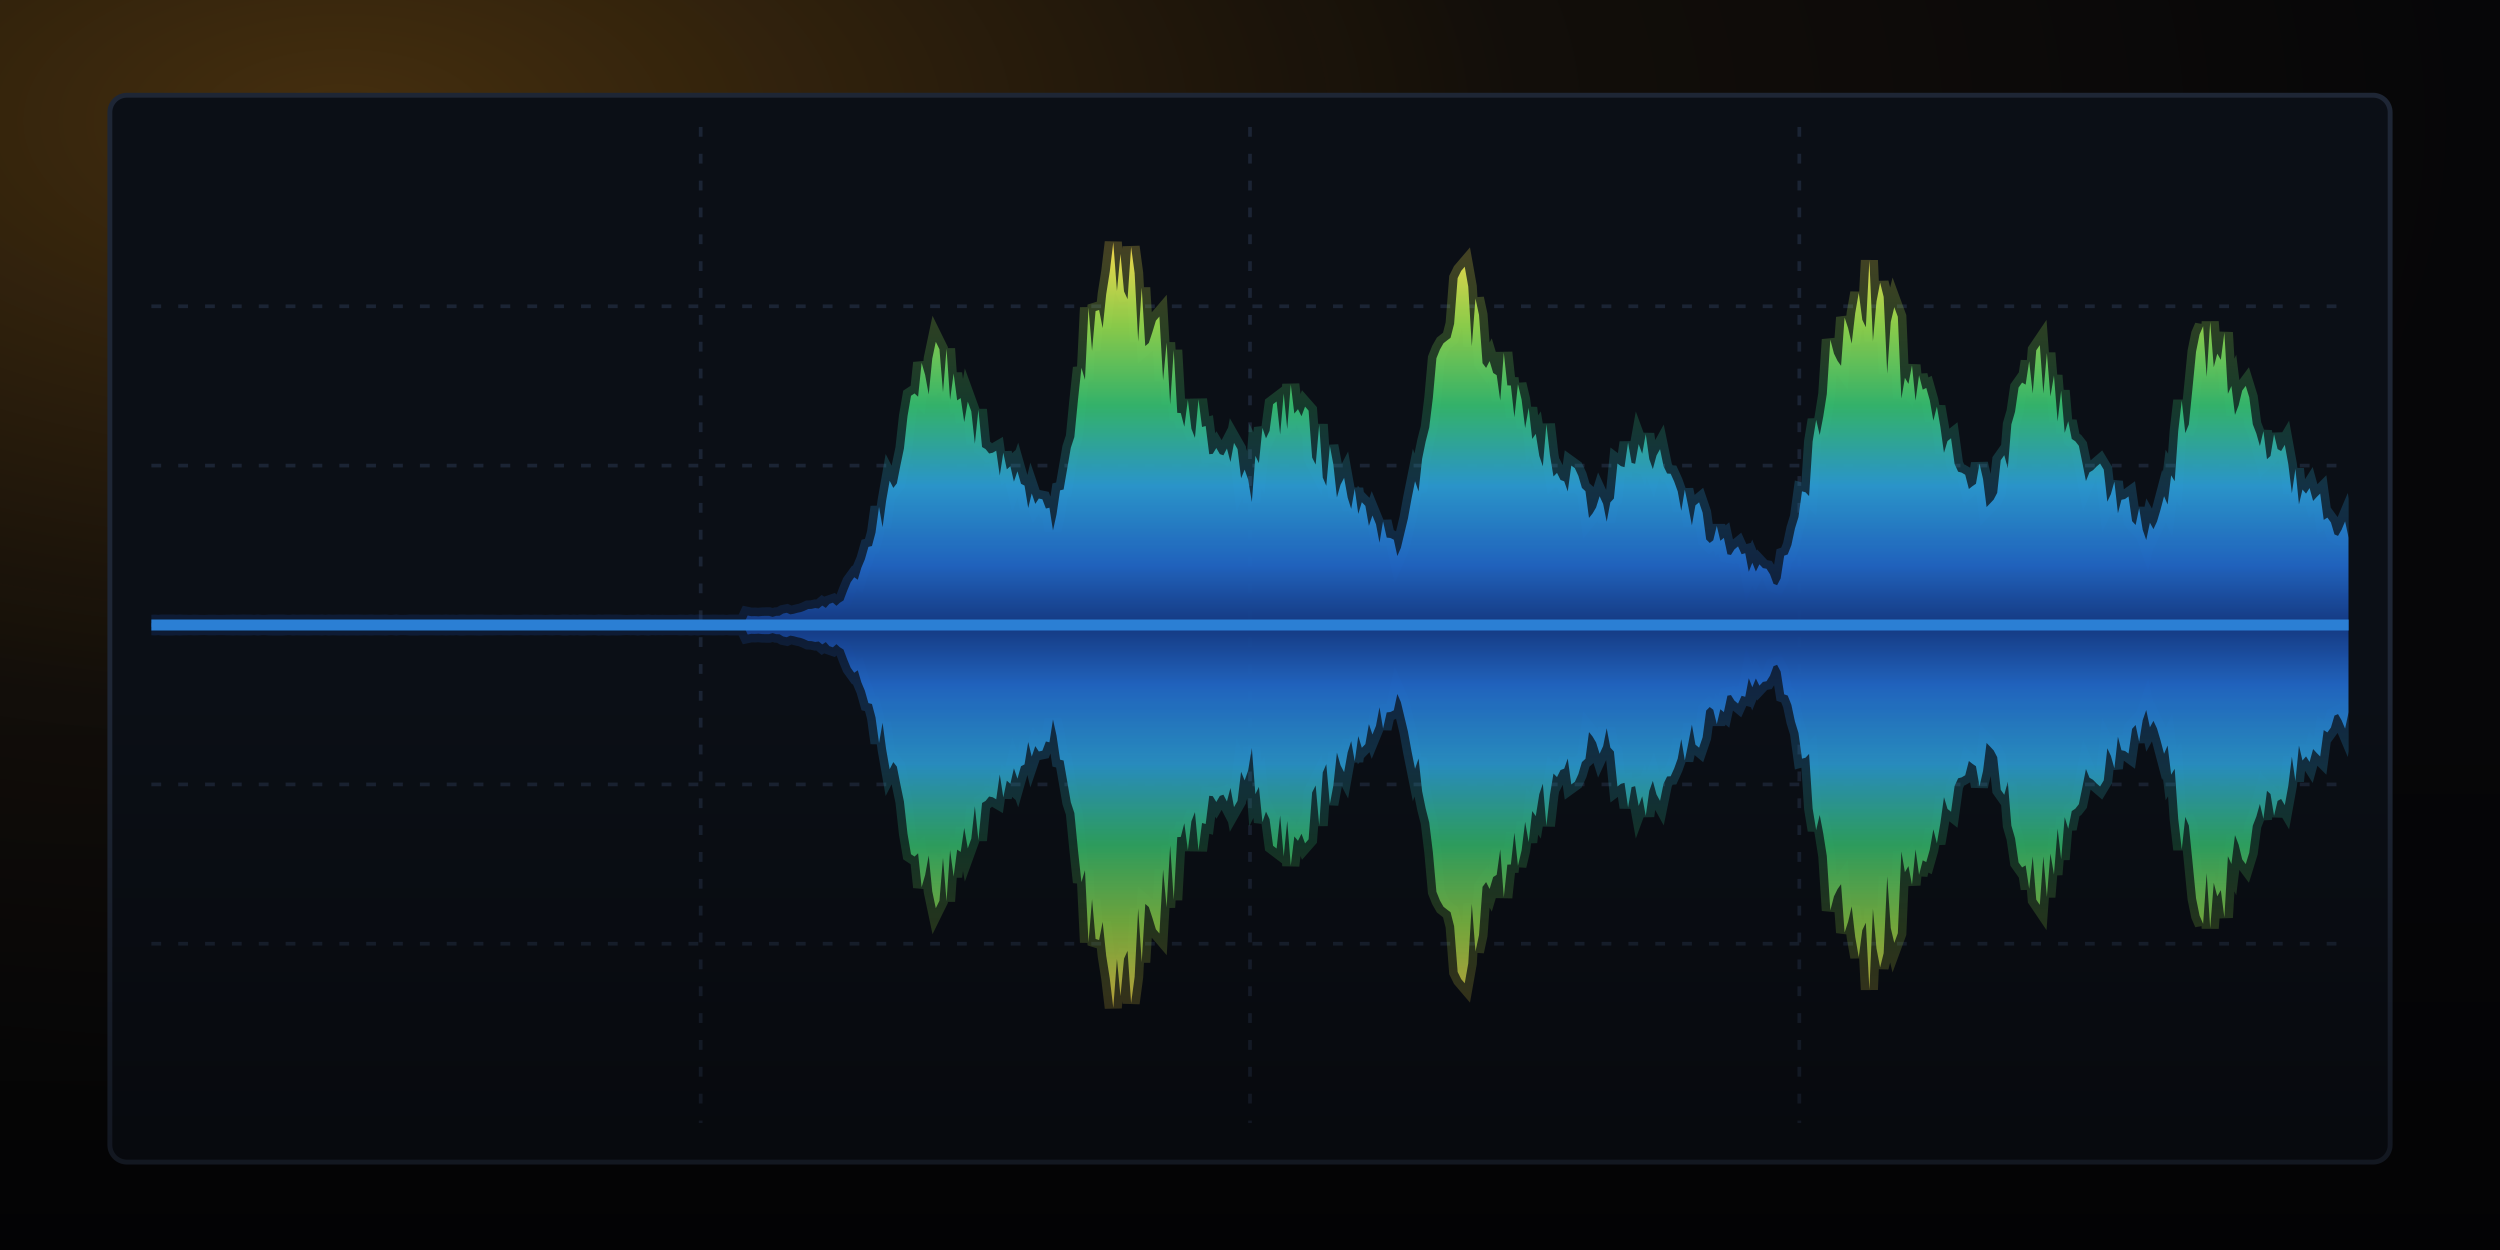
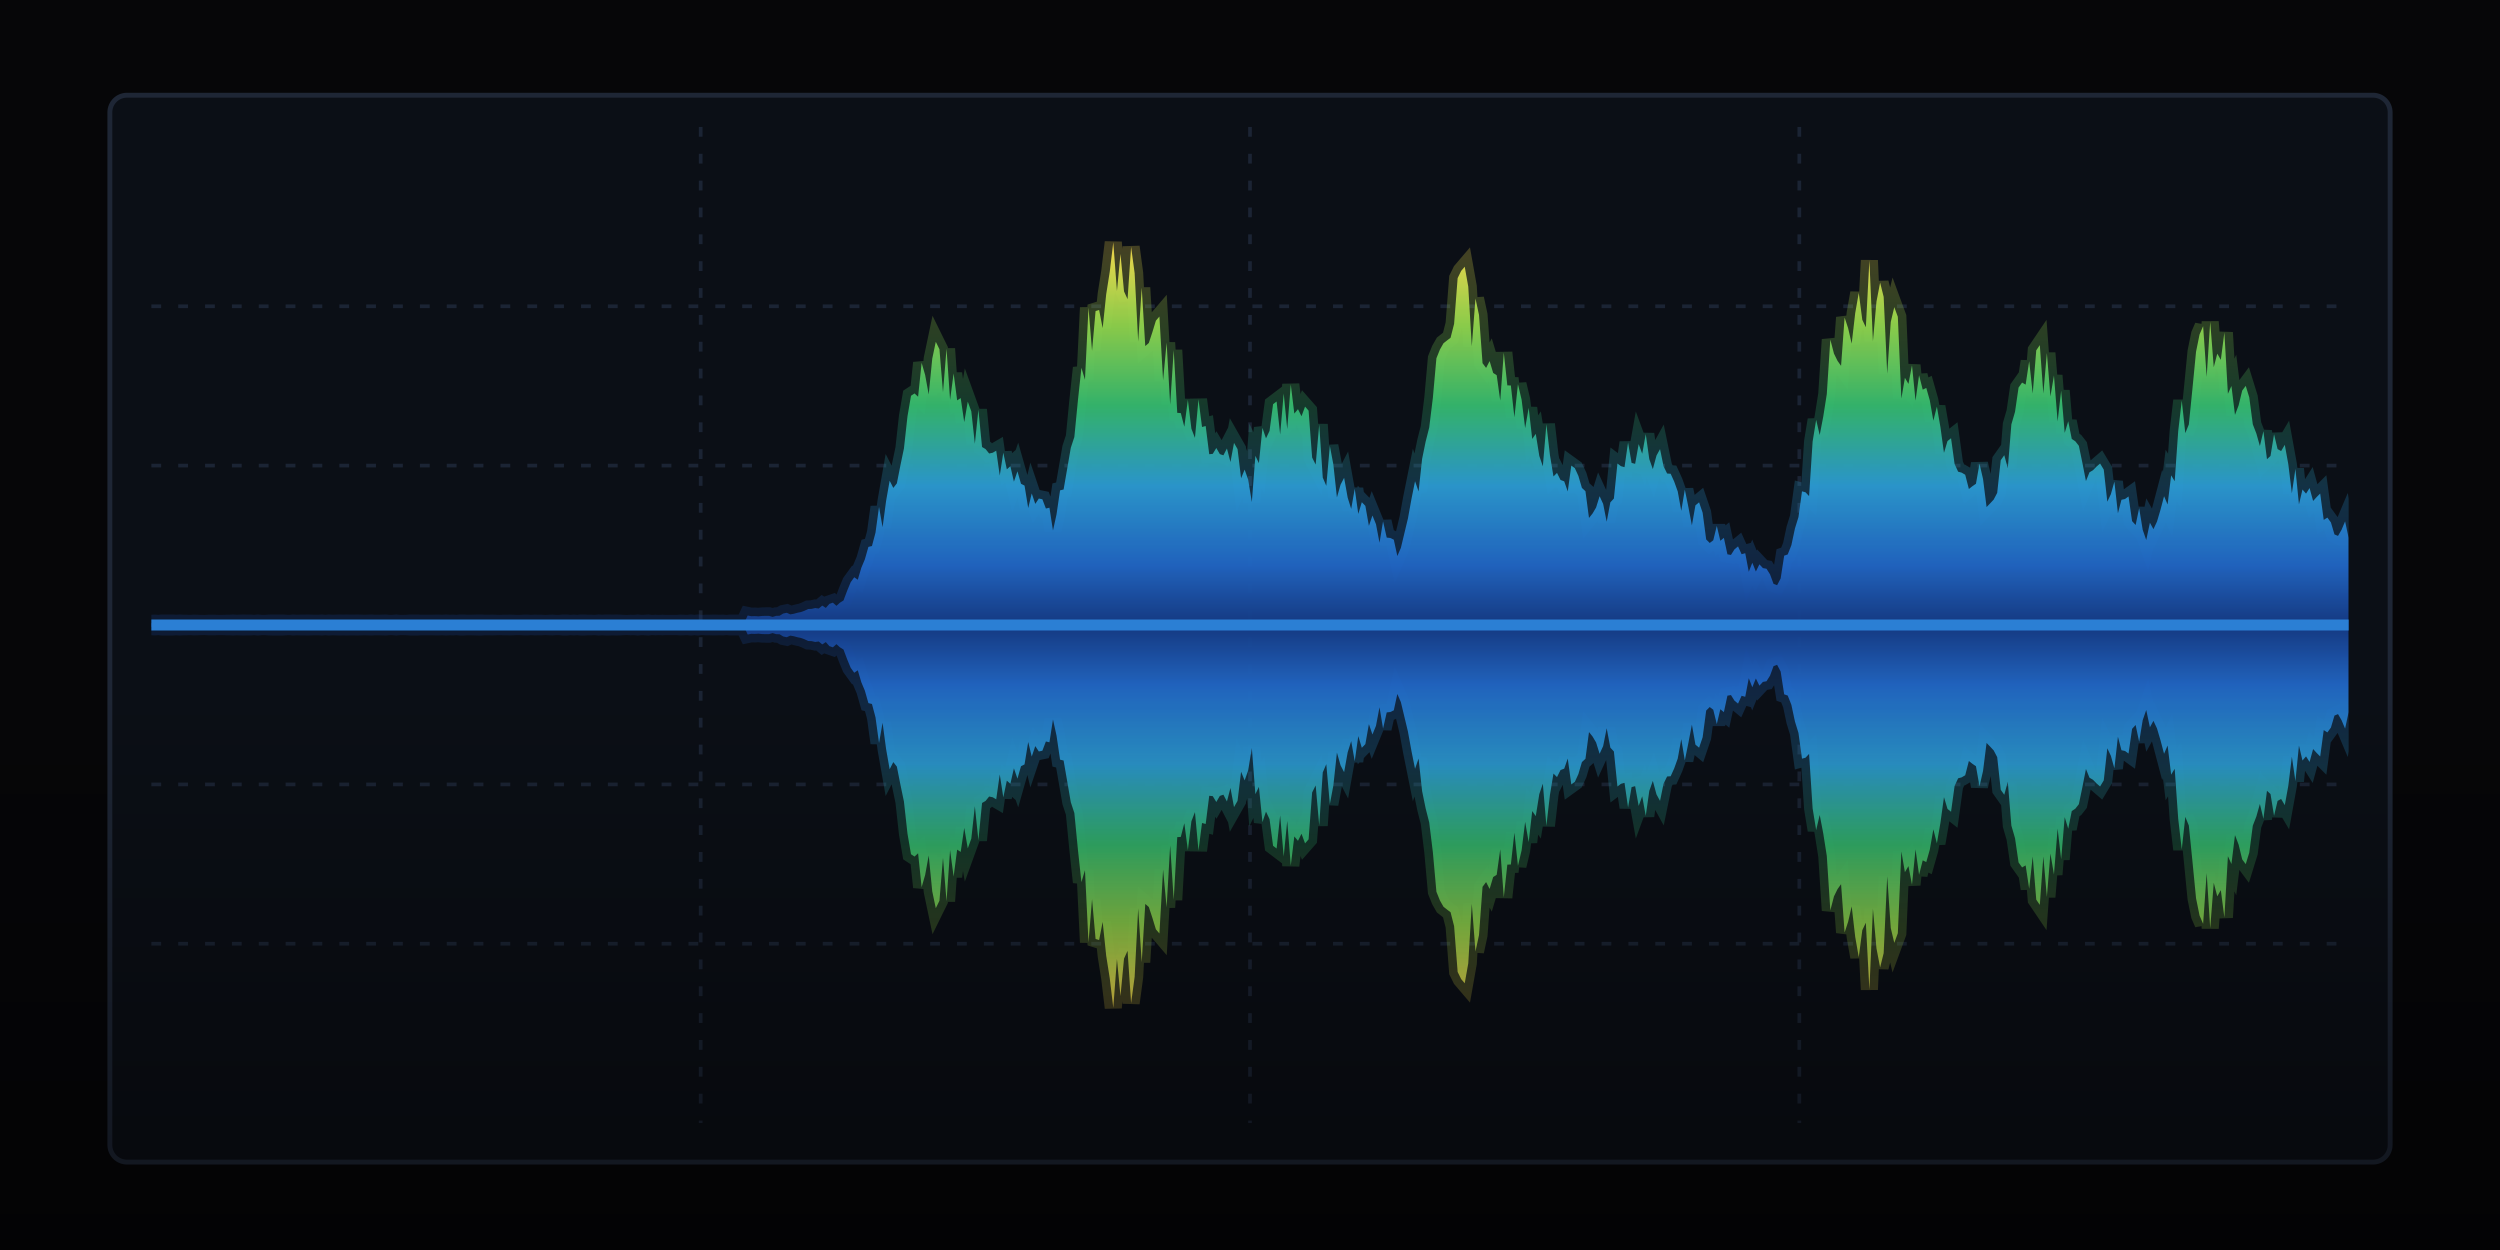
<svg xmlns="http://www.w3.org/2000/svg" preserveAspectRatio="xMidYMid meet" viewBox="0 0 2048 1024" role="img">
  <defs>
    <radialGradient id="amb_b03" cx="14%" cy="10%" r="85%">
      <stop offset="0" stop-color="#f5a020" stop-opacity="0.26" />
      <stop offset="0.55" stop-color="#f5a020" stop-opacity="0.05" />
      <stop offset="1" stop-color="#f5a020" stop-opacity="0" />
    </radialGradient>
    <linearGradient id="vig_b03" x1="0" y1="0" x2="0" y2="1">
      <stop offset="0.55" stop-color="#000" stop-opacity="0" />
      <stop offset="1" stop-color="#000" stop-opacity="0.45" />
    </linearGradient>
    <linearGradient id="mir_b03" gradientUnits="userSpaceOnUse" x1="0" y1="104" x2="0" y2="920">
      <stop offset="0" stop-color="#e8503a" />
      <stop offset="0.07" stop-color="#f0a23c" />
      <stop offset="0.13" stop-color="#e9dc4d" />
      <stop offset="0.2" stop-color="#8ed24c" />
      <stop offset="0.28" stop-color="#34b96e" />
      <stop offset="0.36" stop-color="#2b9ad2" />
      <stop offset="0.44" stop-color="#2166c4" />
      <stop offset="0.5" stop-color="#143a86" />
      <stop offset="0.5" stop-color="#143a86" />
      <stop offset="0.56" stop-color="#2166c4" />
      <stop offset="0.64" stop-color="#2b9ad2" />
      <stop offset="0.72" stop-color="#34b96e" />
      <stop offset="0.8" stop-color="#8ed24c" />
      <stop offset="0.87" stop-color="#e9dc4d" />
      <stop offset="0.93" stop-color="#f0a23c" />
      <stop offset="1" stop-color="#e8503a" />
    </linearGradient>
  </defs>
  <rect width="2048" height="1024" fill="#060608" />
-   <rect width="2048" height="1024" fill="url(#amb_b03)" />
  <rect x="90" y="78" width="1868" height="874" rx="14" fill="#0b0f16" stroke="#1e2635" stroke-width="4" />
  <line x1="124" y1="250.9" x2="1924" y2="250.9" stroke="#1b2434" stroke-width="3" stroke-dasharray="8 14" />
  <line x1="124" y1="381.4" x2="1924" y2="381.4" stroke="#1b2434" stroke-width="3" stroke-dasharray="8 14" />
  <line x1="124" y1="512" x2="1924" y2="512" stroke="#1b2434" stroke-width="3" stroke-dasharray="8 14" />
  <line x1="124" y1="642.6" x2="1924" y2="642.6" stroke="#1b2434" stroke-width="3" stroke-dasharray="8 14" />
  <line x1="124" y1="773.1" x2="1924" y2="773.1" stroke="#1b2434" stroke-width="3" stroke-dasharray="8 14" />
  <line x1="574" y1="104" x2="574" y2="920" stroke="#1b2434" stroke-width="3" stroke-dasharray="8 14" />
  <line x1="1024" y1="104" x2="1024" y2="920" stroke="#1b2434" stroke-width="3" stroke-dasharray="8 14" />
  <line x1="1474" y1="104" x2="1474" y2="920" stroke="#1b2434" stroke-width="3" stroke-dasharray="8 14" />
  <clipPath id="cl_b03">
    <rect x="124" y="104" width="1800" height="816" />
  </clipPath>
  <g clip-path="url(#cl_b03)">
    <polygon points="124,510.6 126.9,510.5 129.8,510.7 132.7,510.4 135.6,510.4 138.5,510.4 141.4,510.4 144.4,510.6 147.3,510.4 150.2,510.6 153.1,510.6 156,510.7 158.9,510.5 161.8,510.6 164.7,510.7 167.6,510.8 170.5,510.6 173.4,510.6 176.3,510.6 179.3,510.7 182.2,510.7 185.1,510.6 188,510.6 190.9,510.4 193.8,510.6 196.7,510.5 199.6,510.4 202.5,510.5 205.4,510.5 208.3,510.7 211.2,510.4 214.1,510.7 217.1,510.7 220,510.5 222.9,510.4 225.8,510.4 228.7,510.4 231.6,510.4 234.5,510.6 237.4,510.7 240.3,510.4 243.2,510.6 246.1,510.5 249,510.5 251.9,510.4 254.9,510.5 257.8,510.6 260.7,510.6 263.6,510.4 266.5,510.7 269.4,510.4 272.3,510.6 275.2,510.5 278.1,510.4 281,510.5 283.9,510.4 286.8,510.5 289.8,510.5 292.7,510.4 295.6,510.5 298.5,510.6 301.4,510.5 304.3,510.4 307.2,510.6 310.1,510.6 313,510.5 315.9,510.4 318.8,510.7 321.7,510.7 324.6,510.4 327.6,510.7 330.5,510.7 333.4,510.6 336.3,510.4 339.2,510.4 342.1,510.4 345,510.6 347.9,510.6 350.8,510.6 353.7,510.6 356.6,510.5 359.5,510.5 362.4,510.6 365.4,510.4 368.3,510.6 371.2,510.5 374.1,510.7 377,510.4 379.9,510.4 382.8,510.6 385.7,510.6 388.6,510.5 391.5,510.4 394.4,510.4 397.3,510.6 400.3,510.6 403.2,510.5 406.1,510.6 409,510.7 411.9,510.6 414.8,510.6 417.7,510.5 420.6,510.6 423.5,510.7 426.4,510.7 429.3,510.5 432.2,510.5 435.1,510.7 438.1,510.5 441,510.6 443.9,510.6 446.8,510.8 449.7,510.6 452.6,510.5 455.5,510.7 458.4,510.7 461.3,510.4 464.2,510.4 467.1,510.7 470,510.5 472.9,510.7 475.9,510.4 478.8,510.4 481.7,510.6 484.6,510.6 487.5,510.7 490.4,510.4 493.3,510.6 496.2,510.4 499.1,510.4 502,510.5 504.9,510.4 507.8,510.5 510.8,510.7 513.7,510.8 516.6,510.6 519.5,510.7 522.4,510.4 525.3,510.7 528.2,510.6 531.1,510.4 534,510.8 536.9,510.6 539.8,510.7 542.7,510.6 545.6,510.7 548.6,510.7 551.5,510.7 554.4,510.7 557.3,510.5 560.2,510.6 563.1,510.7 566,510.4 568.9,510.7 571.8,510.4 574.7,510.8 577.6,510.6 580.5,510.6 583.5,510.5 586.4,510.5 589.3,510.6 592.2,510.5 595.1,510.8 598,510.5 600.9,510.5 603.8,510.5 606.7,510.5 609.6,510.4 612.5,504.2 615.4,504.8 618.3,504.7 621.3,504.9 624.2,504.6 627.1,504.5 630,504.5 632.9,505.4 635.8,504.5 638.7,504.4 641.6,502.6 644.5,502 647.4,503.3 650.3,502.8 653.2,502 656.1,501.4 659.1,500.3 662,498.9 664.9,498.8 667.8,498.1 670.7,498.5 673.6,496.1 676.5,498 679.4,494.7 682.3,493.7 685.2,496.3 688.1,493.7 691,491.9 694,483.9 696.9,476.9 699.8,472.9 702.7,474.9 705.6,465.1 708.5,458.2 711.4,448 714.3,447.3 717.2,436.4 720.1,415.3 723,431.9 725.9,410.3 728.8,393.8 731.8,399.7 734.7,396 737.6,381.3 740.5,367.4 743.4,341.1 746.3,324.2 749.2,322.3 752.1,325 755,297.2 757.9,307.3 760.8,323.2 763.7,293.8 766.6,280 769.6,286.1 772.5,321.3 775.4,285.7 778.3,327.6 781.2,305.9 784.1,328 787,326.1 789.9,345.8 792.8,329 795.7,337 798.6,363.5 801.5,335.6 804.5,366.2 807.4,367.9 810.3,371.5 813.2,370.9 816.1,369.2 819,389.6 821.9,370.8 824.8,384.5 827.7,381.9 830.6,394.6 833.5,386.1 836.4,396.3 839.3,397.8 842.3,416.2 845.2,404.2 848.1,412.8 851,408.4 853.9,409 856.8,416.6 859.7,415.9 862.6,434.6 865.5,421.4 868.4,401.7 871.3,401 874.2,384.2 877.2,366.8 880.1,358 883,328.3 885.9,301.3 888.8,311.1 891.7,252 894.6,287.4 897.5,254.8 900.4,253.9 903.3,268.8 906.2,241 909.1,222.7 912,198.4 915,238.4 917.9,208.1 920.8,238.7 923.7,245.1 926.6,202.2 929.5,223.8 932.4,279.8 935.3,235.7 938.2,283.5 941.1,281 944,272.2 946.9,262.7 949.8,259.3 952.8,311.6 955.7,280.7 958.6,331.5 961.5,286.8 964.4,338.2 967.3,338.4 970.2,349.6 973.1,327.5 976,351.2 978.9,358.7 981.8,327.2 984.7,349.8 987.7,349 990.6,372.1 993.5,371.8 996.4,367 999.3,372 1002.2,373 1005.1,367.4 1008,378.5 1010.9,362.8 1013.8,367.9 1016.7,391.8 1019.6,384.7 1022.5,392.8 1025.5,411.3 1028.4,373.4 1031.3,379.4 1034.2,350.5 1037.1,359.1 1040,353 1042.9,331.1 1045.8,328.9 1048.7,356 1051.6,322.3 1054.5,351.5 1057.4,314.9 1060.3,338.8 1063.3,335.2 1066.2,341 1069.1,333.1 1072,336.4 1074.9,374.8 1077.8,380.6 1080.7,347.7 1083.6,391.2 1086.5,398 1089.4,365.2 1092.3,380.6 1095.2,407.5 1098.2,397 1101.1,391.4 1104,407.6 1106.9,416.9 1109.8,400.4 1112.7,421 1115.6,411.4 1118.5,414.4 1121.4,430.8 1124.3,422.3 1127.2,429.4 1130.1,444.6 1133,427.1 1136,440.4 1138.9,440.7 1141.8,442.1 1144.7,455.5 1147.6,448.8 1150.5,436.7 1153.4,424.6 1156.3,408.6 1159.2,394.2 1162.1,402.6 1165,375.9 1167.9,361.7 1170.8,350.3 1173.8,325.9 1176.7,293.5 1179.6,286.3 1182.5,281.2 1185.4,278.9 1188.3,276.7 1191.2,265.3 1194.1,227.8 1197,221.9 1199.9,218.5 1202.8,234.8 1205.7,283.7 1208.7,244.5 1211.6,258 1214.5,297.5 1217.4,301.4 1220.3,295.8 1223.2,305.5 1226.1,307.4 1229,328.2 1231.9,288.8 1234.8,315.7 1237.7,315.8 1240.6,341.9 1243.5,314.7 1246.5,327.4 1249.4,350.7 1252.3,334.1 1255.2,359.6 1258.1,355.4 1261,373.5 1263.9,382 1266.8,347.5 1269.7,372.7 1272.6,390.3 1275.5,387.4 1278.4,393.2 1281.4,394.3 1284.3,402.6 1287.2,381.4 1290.1,383.5 1293,389.8 1295.9,399.7 1298.8,402.4 1301.7,424.3 1304.6,420.7 1307.5,415.8 1310.4,406.5 1313.3,412.8 1316.2,427.4 1319.2,411.5 1322.1,408.4 1325,379.7 1327.9,381.9 1330.8,382.7 1333.7,362.5 1336.6,379.2 1339.5,380 1342.4,363.8 1345.3,371.7 1348.2,355.6 1351.1,376.1 1354,384.3 1357,373.2 1359.9,367.9 1362.8,382 1365.7,387.9 1368.6,388.1 1371.5,394.5 1374.4,402.6 1377.3,418.5 1380.2,401.1 1383.1,415.2 1386,430.4 1388.9,414 1391.9,411.5 1394.8,420 1397.7,441.9 1400.6,444.8 1403.5,442.6 1406.4,430.8 1409.3,443 1412.2,440.6 1415.1,454.1 1418,454.6 1420.9,450 1423.8,447.6 1426.7,454 1429.7,453.2 1432.6,468.4 1435.5,461 1438.4,468.2 1441.3,462.3 1444.2,465.4 1447.1,465.9 1450,470.5 1452.9,478.3 1455.8,479.4 1458.7,473.9 1461.6,455.2 1464.5,454.2 1467.5,446.6 1470.4,433 1473.3,423.6 1476.2,402.5 1479.1,403.3 1482,406.4 1484.9,361.7 1487.8,343.9 1490.7,356.4 1493.6,341.3 1496.5,322.9 1499.4,278.2 1502.4,289.7 1505.3,295.6 1508.2,299.7 1511.1,260.1 1514,268.9 1516.9,281.5 1519.8,256.4 1522.7,239.9 1525.6,262 1528.5,268.1 1531.4,213.3 1534.3,279.6 1537.2,247.1 1540.2,231.5 1543.1,243.2 1546,306.2 1548.9,263.8 1551.8,251.6 1554.7,259.5 1557.6,326.5 1560.5,309.5 1563.4,314.5 1566.3,299.2 1569.2,328.2 1572.1,307.4 1575.1,319.2 1578,317.8 1580.9,328 1583.8,344.6 1586.7,333.1 1589.6,349.9 1592.5,371 1595.4,361.3 1598.3,359 1601.2,380.1 1604.1,386.4 1607,387.2 1609.9,388.9 1612.9,400.6 1615.8,398.3 1618.7,396.3 1621.6,379.8 1624.5,392.4 1627.4,415.4 1630.3,412.4 1633.2,409.3 1636.1,403.8 1639,377 1641.9,372.9 1644.8,383.6 1647.7,347.7 1650.7,337.4 1653.6,317.5 1656.5,313.4 1659.4,315.1 1662.3,295.9 1665.2,322.4 1668.1,287 1671,282.7 1673.9,322.4 1676.8,289.2 1679.7,324.8 1682.6,307.6 1685.6,345.2 1688.5,320 1691.4,354.6 1694.3,345.1 1697.2,359.6 1700.1,361.5 1703,365.2 1705.9,379.2 1708.8,394.1 1711.7,386.9 1714.6,385.2 1717.5,382.2 1720.4,379.7 1723.4,384.7 1726.3,411 1729.2,404.9 1732.1,394.6 1735,420.5 1737.9,409.4 1740.8,408.8 1743.7,406.7 1746.6,426.9 1749.5,430.1 1752.4,416.3 1755.3,434 1758.2,442.4 1761.2,428.2 1764.1,433.5 1767,427.3 1769.9,417.5 1772.8,406.5 1775.7,413.3 1778.6,389.4 1781.5,394.2 1784.4,353.1 1787.3,328.1 1790.2,354.8 1793.1,347.7 1796.1,317.9 1799,288.1 1801.9,273.9 1804.8,267.2 1807.7,308.8 1810.6,263.6 1813.5,300.8 1816.4,289.7 1819.3,294.8 1822.2,272.4 1825.1,322.6 1828,316.2 1830.9,339.9 1833.9,332 1836.8,320 1839.7,316.1 1842.6,325.5 1845.5,347.6 1848.4,355.1 1851.3,365.4 1854.2,353.2 1857.1,376.2 1860,373.5 1862.9,355.7 1865.8,367.9 1868.7,369.5 1871.7,364.4 1874.6,380.4 1877.5,404.1 1880.4,384.1 1883.3,413.2 1886.2,401 1889.1,404.4 1892,399.8 1894.9,410.4 1897.8,407.2 1900.7,404.3 1903.6,425.9 1906.6,424 1909.5,428 1912.4,437.8 1915.3,439 1918.2,434 1921.1,427.1 1924,440.6 1924,583.4 1921.1,596.9 1918.2,590 1915.3,585 1912.4,586.2 1909.5,596 1906.6,600 1903.6,598.1 1900.7,619.7 1897.8,616.8 1894.9,613.6 1892,624.2 1889.1,619.6 1886.2,623 1883.3,610.8 1880.4,639.9 1877.5,619.9 1874.6,643.6 1871.7,659.6 1868.7,654.5 1865.8,656.1 1862.9,668.3 1860,650.5 1857.1,647.8 1854.2,670.8 1851.3,658.6 1848.4,668.9 1845.5,676.4 1842.6,698.5 1839.7,707.9 1836.8,704 1833.9,692 1830.9,684.1 1828,707.8 1825.1,701.4 1822.2,751.6 1819.3,729.2 1816.4,734.3 1813.5,723.2 1810.6,760.4 1807.7,715.2 1804.8,756.8 1801.9,750.1 1799,735.9 1796.1,706.1 1793.1,676.3 1790.2,669.2 1787.3,695.9 1784.4,670.9 1781.5,629.8 1778.6,634.6 1775.7,610.7 1772.8,617.5 1769.9,606.5 1767,596.7 1764.1,590.5 1761.2,595.8 1758.2,581.6 1755.3,590 1752.4,607.7 1749.5,593.9 1746.6,597.1 1743.7,617.3 1740.8,615.2 1737.9,614.6 1735,603.5 1732.1,629.4 1729.2,619.1 1726.3,613 1723.4,639.3 1720.4,644.3 1717.5,641.8 1714.6,638.8 1711.7,637.1 1708.8,629.9 1705.9,644.8 1703,658.8 1700.1,662.5 1697.2,664.4 1694.3,678.9 1691.4,669.4 1688.5,704 1685.6,678.8 1682.6,716.4 1679.7,699.2 1676.8,734.8 1673.9,701.6 1671,741.3 1668.1,737 1665.2,701.6 1662.3,728.1 1659.4,708.9 1656.5,710.6 1653.6,706.5 1650.7,686.6 1647.7,676.3 1644.8,640.4 1641.9,651.1 1639,647 1636.1,620.2 1633.2,614.7 1630.3,611.6 1627.4,608.6 1624.5,631.6 1621.6,644.2 1618.7,627.7 1615.8,625.7 1612.9,623.4 1609.9,635.1 1607,636.8 1604.1,637.6 1601.2,643.9 1598.3,665 1595.4,662.7 1592.5,653 1589.6,674.1 1586.7,690.9 1583.8,679.4 1580.9,696 1578,706.2 1575.1,704.8 1572.1,716.6 1569.2,695.8 1566.3,724.8 1563.4,709.5 1560.5,714.5 1557.6,697.5 1554.7,764.5 1551.8,772.4 1548.9,760.2 1546,717.8 1543.1,780.8 1540.2,792.5 1537.2,776.9 1534.3,744.4 1531.4,810.7 1528.5,755.9 1525.6,762 1522.7,784.1 1519.8,767.6 1516.9,742.5 1514,755.1 1511.1,763.9 1508.2,724.3 1505.3,728.4 1502.4,734.3 1499.4,745.8 1496.5,701.1 1493.6,682.7 1490.7,667.6 1487.8,680.1 1484.9,662.3 1482,617.6 1479.1,620.7 1476.2,621.5 1473.3,600.4 1470.4,591 1467.5,577.4 1464.5,569.8 1461.6,568.8 1458.7,550.1 1455.8,544.6 1452.9,545.7 1450,553.5 1447.1,558.1 1444.2,558.6 1441.3,561.7 1438.4,555.8 1435.5,563 1432.6,555.6 1429.7,570.8 1426.7,570 1423.8,576.4 1420.9,574 1418,569.4 1415.1,569.9 1412.2,583.4 1409.3,581 1406.4,593.2 1403.5,581.4 1400.6,579.2 1397.7,582.1 1394.8,604 1391.9,612.5 1388.9,610 1386,593.6 1383.1,608.8 1380.2,622.9 1377.3,605.5 1374.4,621.4 1371.5,629.5 1368.6,635.9 1365.7,636.1 1362.8,642 1359.9,656.1 1357,650.8 1354,639.7 1351.1,647.9 1348.2,668.4 1345.3,652.3 1342.4,660.2 1339.5,644 1336.6,644.8 1333.7,661.5 1330.8,641.3 1327.9,642.1 1325,644.3 1322.1,615.6 1319.2,612.5 1316.2,596.6 1313.3,611.2 1310.4,617.5 1307.5,608.2 1304.6,603.3 1301.7,599.7 1298.8,621.6 1295.9,624.3 1293,634.2 1290.1,640.5 1287.2,642.6 1284.3,621.4 1281.4,629.7 1278.4,630.8 1275.5,636.6 1272.6,633.7 1269.7,651.3 1266.8,676.5 1263.9,642 1261,650.5 1258.1,668.6 1255.2,664.4 1252.3,689.9 1249.4,673.3 1246.5,696.6 1243.5,709.3 1240.6,682.1 1237.7,708.2 1234.8,708.3 1231.9,735.2 1229,695.8 1226.1,716.6 1223.2,718.5 1220.3,728.2 1217.4,722.6 1214.5,726.5 1211.6,766 1208.7,779.5 1205.7,740.3 1202.8,789.2 1199.9,805.5 1197,802.1 1194.1,796.2 1191.2,758.7 1188.3,747.3 1185.4,745.1 1182.5,742.8 1179.6,737.7 1176.7,730.5 1173.8,698.1 1170.8,673.7 1167.9,662.3 1165,648.1 1162.1,621.4 1159.2,629.8 1156.3,615.4 1153.4,599.4 1150.5,587.3 1147.6,575.2 1144.7,568.5 1141.8,581.9 1138.9,583.3 1136,583.6 1133,596.9 1130.1,579.4 1127.2,594.6 1124.3,601.7 1121.4,593.2 1118.5,609.6 1115.6,612.6 1112.7,603 1109.8,623.6 1106.9,607.1 1104,616.4 1101.1,632.6 1098.2,627 1095.2,616.5 1092.3,643.4 1089.4,658.8 1086.5,626 1083.6,632.8 1080.7,676.3 1077.8,643.4 1074.9,649.2 1072,687.6 1069.1,690.9 1066.2,683 1063.3,688.8 1060.3,685.2 1057.4,709.1 1054.5,672.5 1051.6,701.7 1048.7,668 1045.8,695.1 1042.9,692.9 1040,671 1037.1,664.9 1034.2,673.5 1031.3,644.6 1028.4,650.6 1025.5,612.7 1022.5,631.2 1019.6,639.3 1016.7,632.2 1013.8,656.1 1010.9,661.2 1008,645.5 1005.1,656.6 1002.2,651 999.3,652 996.4,657 993.5,652.2 990.6,651.9 987.7,675 984.7,674.2 981.8,696.8 978.9,665.3 976,672.8 973.1,696.5 970.2,674.4 967.3,685.6 964.4,685.8 961.5,737.2 958.6,692.5 955.7,743.3 952.8,712.4 949.8,764.7 946.9,761.3 944,751.8 941.1,743 938.2,740.5 935.3,788.3 932.4,744.2 929.5,800.2 926.6,821.8 923.7,778.9 920.8,785.3 917.9,815.9 915,785.6 912,825.6 909.1,801.3 906.2,783 903.3,755.2 900.4,770.1 897.5,769.2 894.6,736.6 891.7,772 888.8,712.9 885.9,722.7 883,695.7 880.1,666 877.2,657.2 874.2,639.8 871.3,623 868.4,622.3 865.5,602.6 862.6,589.4 859.7,608.1 856.8,607.4 853.9,615 851,615.6 848.1,611.2 845.2,619.8 842.3,607.8 839.3,626.2 836.4,627.7 833.5,637.9 830.6,629.4 827.7,642.1 824.8,639.5 821.9,653.2 819,634.4 816.1,654.8 813.2,653.1 810.3,652.5 807.4,656.1 804.5,657.8 801.5,688.4 798.6,660.5 795.7,687 792.8,695 789.9,678.2 787,697.9 784.1,696 781.2,718.1 778.3,696.4 775.4,738.3 772.5,702.7 769.6,737.9 766.6,744 763.7,730.2 760.8,700.8 757.9,716.7 755,726.8 752.1,699 749.2,701.7 746.3,699.8 743.4,682.9 740.5,656.6 737.6,642.7 734.7,628 731.8,624.3 728.8,630.2 725.9,613.7 723,592.1 720.1,608.7 717.2,587.6 714.3,576.7 711.4,576 708.5,565.8 705.6,558.9 702.7,549.1 699.8,551.1 696.9,547.1 694,540.1 691,532.1 688.1,530.3 685.2,527.7 682.3,530.3 679.4,529.3 676.5,526 673.6,527.9 670.7,525.5 667.8,525.9 664.9,525.2 662,525.1 659.1,523.7 656.1,522.6 653.2,522 650.3,521.2 647.4,520.7 644.5,522 641.6,521.4 638.7,519.6 635.8,519.5 632.9,518.6 630,519.5 627.1,519.5 624.2,519.4 621.3,519.1 618.3,519.3 615.4,519.2 612.5,519.8 609.6,513.6 606.7,513.5 603.8,513.5 600.9,513.5 598,513.5 595.1,513.2 592.2,513.5 589.3,513.4 586.4,513.5 583.5,513.5 580.5,513.4 577.6,513.4 574.7,513.2 571.8,513.6 568.9,513.3 566,513.6 563.1,513.3 560.2,513.4 557.3,513.5 554.4,513.3 551.5,513.3 548.6,513.3 545.6,513.3 542.7,513.4 539.8,513.3 536.9,513.4 534,513.2 531.1,513.6 528.2,513.4 525.3,513.3 522.4,513.6 519.5,513.3 516.6,513.4 513.7,513.2 510.8,513.3 507.8,513.5 504.9,513.6 502,513.5 499.1,513.6 496.2,513.6 493.3,513.4 490.4,513.6 487.5,513.3 484.6,513.4 481.7,513.4 478.8,513.6 475.9,513.6 472.9,513.3 470,513.5 467.1,513.3 464.2,513.6 461.3,513.6 458.4,513.3 455.5,513.3 452.6,513.5 449.7,513.4 446.8,513.2 443.9,513.4 441,513.4 438.1,513.5 435.1,513.3 432.2,513.5 429.3,513.5 426.4,513.3 423.5,513.3 420.6,513.4 417.7,513.5 414.8,513.4 411.9,513.4 409,513.3 406.1,513.4 403.2,513.5 400.3,513.4 397.3,513.4 394.4,513.6 391.5,513.6 388.6,513.5 385.7,513.4 382.8,513.4 379.9,513.6 377,513.6 374.1,513.3 371.2,513.5 368.3,513.4 365.4,513.6 362.4,513.4 359.5,513.5 356.6,513.5 353.7,513.4 350.8,513.4 347.9,513.4 345,513.4 342.1,513.6 339.2,513.6 336.3,513.6 333.4,513.4 330.5,513.3 327.6,513.3 324.6,513.6 321.7,513.3 318.8,513.3 315.9,513.6 313,513.5 310.1,513.4 307.2,513.4 304.3,513.6 301.4,513.5 298.5,513.4 295.6,513.5 292.7,513.6 289.8,513.5 286.8,513.5 283.9,513.6 281,513.5 278.1,513.6 275.2,513.5 272.3,513.4 269.4,513.6 266.5,513.3 263.6,513.6 260.7,513.4 257.8,513.4 254.9,513.5 251.9,513.6 249,513.5 246.1,513.5 243.2,513.4 240.3,513.6 237.4,513.3 234.5,513.4 231.6,513.6 228.7,513.6 225.8,513.6 222.9,513.6 220,513.5 217.1,513.3 214.1,513.3 211.2,513.6 208.3,513.3 205.4,513.5 202.5,513.5 199.6,513.6 196.7,513.5 193.8,513.4 190.9,513.6 188,513.4 185.1,513.4 182.2,513.3 179.3,513.3 176.3,513.4 173.4,513.4 170.5,513.4 167.6,513.2 164.7,513.3 161.8,513.4 158.9,513.5 156,513.3 153.1,513.4 150.2,513.4 147.3,513.6 144.4,513.4 141.4,513.6 138.5,513.6 135.6,513.6 132.7,513.6 129.8,513.3 126.9,513.5 124,513.4" fill="none" stroke="url(#mir_b03)" stroke-width="14" opacity="0.25" />
    <polygon points="124,510.6 126.9,510.5 129.8,510.7 132.7,510.4 135.6,510.4 138.5,510.4 141.4,510.4 144.4,510.6 147.3,510.4 150.2,510.6 153.1,510.6 156,510.7 158.9,510.5 161.8,510.6 164.7,510.7 167.6,510.8 170.5,510.6 173.4,510.6 176.3,510.6 179.3,510.7 182.2,510.7 185.1,510.6 188,510.6 190.9,510.4 193.8,510.6 196.7,510.5 199.6,510.4 202.5,510.5 205.4,510.5 208.3,510.7 211.2,510.4 214.1,510.7 217.1,510.7 220,510.5 222.9,510.4 225.8,510.4 228.7,510.4 231.6,510.4 234.5,510.6 237.4,510.7 240.3,510.4 243.2,510.6 246.1,510.5 249,510.5 251.9,510.4 254.9,510.5 257.8,510.6 260.7,510.6 263.6,510.4 266.5,510.7 269.4,510.4 272.3,510.6 275.2,510.5 278.1,510.4 281,510.5 283.9,510.4 286.8,510.5 289.8,510.5 292.7,510.4 295.6,510.5 298.5,510.6 301.4,510.5 304.3,510.4 307.2,510.6 310.1,510.6 313,510.5 315.9,510.4 318.8,510.7 321.7,510.7 324.6,510.4 327.6,510.7 330.5,510.7 333.4,510.6 336.3,510.4 339.2,510.4 342.1,510.4 345,510.6 347.9,510.6 350.8,510.6 353.7,510.6 356.6,510.5 359.5,510.5 362.4,510.6 365.4,510.4 368.3,510.6 371.2,510.5 374.1,510.7 377,510.4 379.9,510.4 382.8,510.6 385.7,510.6 388.6,510.5 391.5,510.4 394.4,510.4 397.3,510.6 400.3,510.6 403.2,510.5 406.1,510.6 409,510.7 411.9,510.6 414.8,510.6 417.7,510.5 420.6,510.6 423.5,510.7 426.4,510.7 429.3,510.5 432.2,510.5 435.1,510.7 438.1,510.5 441,510.6 443.9,510.6 446.8,510.8 449.7,510.6 452.6,510.5 455.5,510.7 458.4,510.7 461.3,510.4 464.2,510.4 467.1,510.7 470,510.5 472.9,510.7 475.9,510.4 478.8,510.4 481.7,510.6 484.6,510.6 487.5,510.7 490.4,510.4 493.3,510.6 496.2,510.4 499.1,510.4 502,510.5 504.9,510.4 507.8,510.5 510.8,510.7 513.7,510.8 516.6,510.6 519.5,510.7 522.4,510.4 525.3,510.7 528.2,510.6 531.1,510.4 534,510.8 536.9,510.6 539.8,510.7 542.7,510.6 545.6,510.7 548.6,510.7 551.5,510.7 554.4,510.7 557.3,510.5 560.2,510.6 563.1,510.7 566,510.4 568.9,510.7 571.8,510.4 574.7,510.8 577.6,510.6 580.5,510.6 583.5,510.5 586.4,510.5 589.3,510.6 592.2,510.5 595.1,510.8 598,510.5 600.9,510.5 603.8,510.5 606.7,510.5 609.6,510.4 612.5,504.2 615.4,504.8 618.3,504.7 621.3,504.9 624.2,504.6 627.1,504.5 630,504.5 632.9,505.4 635.8,504.5 638.7,504.4 641.6,502.6 644.5,502 647.4,503.3 650.3,502.8 653.2,502 656.1,501.4 659.1,500.3 662,498.9 664.9,498.8 667.8,498.1 670.7,498.5 673.6,496.1 676.5,498 679.4,494.7 682.3,493.7 685.2,496.3 688.1,493.7 691,491.9 694,483.9 696.9,476.9 699.8,472.9 702.7,474.9 705.6,465.1 708.5,458.2 711.4,448 714.3,447.3 717.2,436.4 720.1,415.3 723,431.9 725.9,410.3 728.8,393.8 731.8,399.7 734.7,396 737.6,381.3 740.5,367.4 743.4,341.1 746.3,324.2 749.2,322.3 752.1,325 755,297.2 757.9,307.3 760.8,323.2 763.7,293.8 766.6,280 769.6,286.1 772.5,321.3 775.4,285.7 778.3,327.6 781.2,305.9 784.1,328 787,326.1 789.9,345.8 792.8,329 795.7,337 798.6,363.5 801.5,335.6 804.5,366.2 807.4,367.9 810.3,371.5 813.2,370.9 816.1,369.2 819,389.6 821.9,370.8 824.8,384.5 827.7,381.9 830.6,394.6 833.5,386.1 836.4,396.3 839.3,397.8 842.3,416.2 845.2,404.2 848.1,412.8 851,408.4 853.9,409 856.8,416.6 859.7,415.9 862.6,434.6 865.5,421.4 868.4,401.7 871.3,401 874.2,384.2 877.2,366.8 880.1,358 883,328.3 885.9,301.3 888.8,311.1 891.7,252 894.6,287.4 897.5,254.8 900.4,253.9 903.3,268.8 906.2,241 909.1,222.7 912,198.4 915,238.4 917.9,208.1 920.8,238.7 923.7,245.1 926.6,202.2 929.5,223.8 932.4,279.8 935.3,235.7 938.2,283.5 941.1,281 944,272.2 946.9,262.7 949.8,259.3 952.8,311.6 955.7,280.7 958.6,331.5 961.5,286.8 964.4,338.2 967.3,338.4 970.2,349.6 973.1,327.5 976,351.2 978.9,358.7 981.8,327.2 984.7,349.8 987.7,349 990.6,372.1 993.5,371.8 996.4,367 999.3,372 1002.2,373 1005.1,367.4 1008,378.5 1010.9,362.8 1013.8,367.9 1016.7,391.8 1019.6,384.7 1022.5,392.8 1025.5,411.3 1028.4,373.4 1031.3,379.4 1034.2,350.5 1037.1,359.1 1040,353 1042.9,331.1 1045.8,328.9 1048.7,356 1051.6,322.3 1054.5,351.5 1057.4,314.9 1060.3,338.8 1063.3,335.2 1066.2,341 1069.1,333.1 1072,336.4 1074.9,374.8 1077.8,380.6 1080.7,347.7 1083.6,391.2 1086.5,398 1089.4,365.2 1092.3,380.6 1095.2,407.5 1098.2,397 1101.1,391.4 1104,407.6 1106.9,416.9 1109.8,400.4 1112.7,421 1115.6,411.4 1118.5,414.4 1121.4,430.8 1124.3,422.3 1127.2,429.4 1130.1,444.6 1133,427.1 1136,440.4 1138.9,440.7 1141.8,442.1 1144.7,455.5 1147.6,448.8 1150.5,436.7 1153.4,424.6 1156.3,408.6 1159.2,394.2 1162.1,402.6 1165,375.9 1167.9,361.7 1170.8,350.3 1173.8,325.9 1176.7,293.5 1179.6,286.3 1182.5,281.2 1185.4,278.9 1188.3,276.7 1191.2,265.3 1194.1,227.8 1197,221.9 1199.9,218.5 1202.8,234.8 1205.7,283.7 1208.7,244.5 1211.6,258 1214.5,297.5 1217.4,301.4 1220.3,295.8 1223.2,305.5 1226.1,307.4 1229,328.2 1231.9,288.8 1234.8,315.7 1237.7,315.8 1240.6,341.9 1243.5,314.7 1246.5,327.4 1249.4,350.7 1252.3,334.1 1255.2,359.6 1258.1,355.4 1261,373.5 1263.9,382 1266.8,347.5 1269.7,372.7 1272.6,390.3 1275.5,387.4 1278.4,393.2 1281.4,394.3 1284.3,402.6 1287.2,381.4 1290.1,383.5 1293,389.8 1295.9,399.7 1298.8,402.4 1301.7,424.3 1304.6,420.7 1307.5,415.8 1310.4,406.5 1313.3,412.8 1316.2,427.4 1319.2,411.5 1322.1,408.4 1325,379.7 1327.9,381.9 1330.8,382.7 1333.7,362.5 1336.6,379.2 1339.5,380 1342.4,363.8 1345.3,371.7 1348.2,355.6 1351.1,376.1 1354,384.3 1357,373.2 1359.9,367.9 1362.8,382 1365.7,387.9 1368.6,388.1 1371.5,394.5 1374.4,402.6 1377.3,418.5 1380.2,401.1 1383.1,415.2 1386,430.4 1388.9,414 1391.9,411.5 1394.8,420 1397.7,441.9 1400.6,444.8 1403.5,442.6 1406.4,430.8 1409.3,443 1412.2,440.6 1415.1,454.1 1418,454.6 1420.9,450 1423.8,447.6 1426.7,454 1429.7,453.2 1432.6,468.4 1435.5,461 1438.4,468.2 1441.3,462.3 1444.2,465.4 1447.1,465.9 1450,470.5 1452.9,478.3 1455.8,479.4 1458.7,473.9 1461.6,455.2 1464.5,454.2 1467.5,446.6 1470.4,433 1473.3,423.6 1476.2,402.5 1479.1,403.3 1482,406.4 1484.9,361.7 1487.8,343.9 1490.7,356.4 1493.6,341.3 1496.5,322.9 1499.4,278.2 1502.4,289.7 1505.3,295.6 1508.2,299.7 1511.1,260.1 1514,268.9 1516.9,281.5 1519.8,256.4 1522.7,239.9 1525.6,262 1528.5,268.1 1531.4,213.3 1534.3,279.6 1537.2,247.1 1540.2,231.5 1543.1,243.2 1546,306.2 1548.9,263.8 1551.8,251.6 1554.7,259.5 1557.6,326.5 1560.5,309.5 1563.4,314.5 1566.3,299.2 1569.2,328.2 1572.1,307.4 1575.1,319.2 1578,317.8 1580.9,328 1583.8,344.6 1586.7,333.1 1589.6,349.9 1592.5,371 1595.4,361.3 1598.3,359 1601.2,380.1 1604.1,386.4 1607,387.2 1609.9,388.9 1612.9,400.6 1615.8,398.3 1618.7,396.3 1621.6,379.8 1624.5,392.4 1627.4,415.4 1630.3,412.4 1633.2,409.3 1636.1,403.8 1639,377 1641.9,372.9 1644.8,383.6 1647.7,347.7 1650.7,337.4 1653.6,317.5 1656.5,313.4 1659.4,315.1 1662.3,295.9 1665.2,322.4 1668.1,287 1671,282.7 1673.9,322.4 1676.8,289.2 1679.7,324.8 1682.6,307.6 1685.6,345.2 1688.5,320 1691.4,354.6 1694.3,345.1 1697.2,359.6 1700.1,361.5 1703,365.2 1705.9,379.2 1708.8,394.1 1711.7,386.9 1714.6,385.2 1717.5,382.2 1720.4,379.7 1723.4,384.7 1726.3,411 1729.2,404.9 1732.1,394.6 1735,420.5 1737.9,409.4 1740.8,408.8 1743.7,406.7 1746.6,426.9 1749.5,430.1 1752.4,416.3 1755.3,434 1758.2,442.4 1761.2,428.2 1764.1,433.5 1767,427.3 1769.9,417.5 1772.8,406.5 1775.7,413.3 1778.6,389.4 1781.5,394.2 1784.4,353.1 1787.3,328.1 1790.2,354.8 1793.1,347.7 1796.1,317.9 1799,288.1 1801.9,273.9 1804.8,267.2 1807.7,308.8 1810.6,263.6 1813.5,300.8 1816.4,289.7 1819.3,294.8 1822.2,272.4 1825.1,322.6 1828,316.2 1830.9,339.9 1833.9,332 1836.8,320 1839.7,316.1 1842.6,325.5 1845.5,347.6 1848.4,355.1 1851.3,365.4 1854.2,353.2 1857.1,376.2 1860,373.5 1862.9,355.7 1865.8,367.9 1868.7,369.5 1871.7,364.4 1874.6,380.4 1877.5,404.1 1880.4,384.1 1883.3,413.2 1886.2,401 1889.1,404.4 1892,399.8 1894.9,410.4 1897.8,407.2 1900.7,404.3 1903.6,425.9 1906.6,424 1909.5,428 1912.4,437.8 1915.3,439 1918.2,434 1921.1,427.1 1924,440.6 1924,583.4 1921.1,596.9 1918.2,590 1915.3,585 1912.4,586.2 1909.5,596 1906.6,600 1903.6,598.1 1900.7,619.7 1897.8,616.8 1894.9,613.6 1892,624.2 1889.1,619.6 1886.2,623 1883.3,610.8 1880.4,639.9 1877.5,619.9 1874.6,643.6 1871.7,659.6 1868.7,654.5 1865.8,656.1 1862.9,668.3 1860,650.5 1857.1,647.8 1854.2,670.8 1851.3,658.6 1848.4,668.9 1845.5,676.4 1842.6,698.5 1839.7,707.9 1836.8,704 1833.9,692 1830.9,684.1 1828,707.8 1825.1,701.4 1822.2,751.6 1819.3,729.2 1816.4,734.3 1813.5,723.2 1810.6,760.4 1807.7,715.2 1804.8,756.8 1801.9,750.1 1799,735.9 1796.1,706.1 1793.1,676.3 1790.2,669.2 1787.3,695.9 1784.4,670.9 1781.5,629.8 1778.6,634.6 1775.7,610.7 1772.8,617.5 1769.9,606.5 1767,596.7 1764.1,590.5 1761.2,595.8 1758.2,581.6 1755.3,590 1752.4,607.7 1749.5,593.9 1746.6,597.1 1743.7,617.3 1740.8,615.2 1737.9,614.6 1735,603.5 1732.1,629.4 1729.2,619.1 1726.3,613 1723.4,639.3 1720.4,644.3 1717.5,641.8 1714.6,638.8 1711.7,637.1 1708.8,629.9 1705.9,644.8 1703,658.8 1700.1,662.5 1697.2,664.4 1694.3,678.9 1691.4,669.4 1688.5,704 1685.6,678.8 1682.6,716.4 1679.7,699.2 1676.8,734.8 1673.9,701.6 1671,741.3 1668.1,737 1665.2,701.6 1662.3,728.1 1659.4,708.9 1656.5,710.6 1653.6,706.5 1650.7,686.6 1647.7,676.3 1644.8,640.4 1641.9,651.1 1639,647 1636.1,620.2 1633.2,614.7 1630.3,611.6 1627.4,608.6 1624.5,631.6 1621.6,644.2 1618.7,627.7 1615.8,625.7 1612.9,623.4 1609.9,635.1 1607,636.8 1604.1,637.6 1601.2,643.9 1598.3,665 1595.4,662.7 1592.5,653 1589.6,674.1 1586.7,690.9 1583.8,679.4 1580.9,696 1578,706.2 1575.1,704.8 1572.1,716.6 1569.2,695.8 1566.3,724.8 1563.4,709.5 1560.5,714.5 1557.6,697.5 1554.7,764.5 1551.8,772.4 1548.9,760.2 1546,717.8 1543.1,780.8 1540.2,792.5 1537.2,776.9 1534.3,744.4 1531.4,810.7 1528.5,755.9 1525.6,762 1522.7,784.1 1519.8,767.6 1516.9,742.5 1514,755.1 1511.1,763.9 1508.2,724.3 1505.3,728.4 1502.4,734.3 1499.4,745.8 1496.5,701.1 1493.6,682.7 1490.7,667.6 1487.8,680.1 1484.9,662.3 1482,617.6 1479.1,620.7 1476.2,621.5 1473.3,600.4 1470.4,591 1467.5,577.4 1464.5,569.8 1461.6,568.8 1458.7,550.1 1455.8,544.6 1452.9,545.7 1450,553.5 1447.1,558.1 1444.2,558.6 1441.3,561.7 1438.4,555.8 1435.5,563 1432.6,555.6 1429.7,570.8 1426.7,570 1423.8,576.4 1420.9,574 1418,569.4 1415.1,569.9 1412.2,583.4 1409.3,581 1406.4,593.2 1403.5,581.4 1400.6,579.2 1397.7,582.1 1394.8,604 1391.9,612.5 1388.9,610 1386,593.6 1383.1,608.8 1380.2,622.9 1377.3,605.5 1374.4,621.4 1371.5,629.5 1368.6,635.9 1365.7,636.1 1362.8,642 1359.9,656.1 1357,650.8 1354,639.7 1351.1,647.9 1348.2,668.4 1345.3,652.3 1342.4,660.2 1339.5,644 1336.6,644.8 1333.7,661.5 1330.8,641.3 1327.9,642.1 1325,644.3 1322.1,615.6 1319.2,612.5 1316.2,596.6 1313.3,611.2 1310.4,617.5 1307.5,608.2 1304.6,603.3 1301.7,599.7 1298.8,621.6 1295.9,624.3 1293,634.2 1290.1,640.5 1287.2,642.6 1284.3,621.4 1281.4,629.7 1278.4,630.8 1275.5,636.6 1272.6,633.7 1269.7,651.3 1266.8,676.5 1263.9,642 1261,650.5 1258.1,668.6 1255.2,664.4 1252.3,689.9 1249.4,673.3 1246.5,696.6 1243.5,709.3 1240.6,682.1 1237.7,708.2 1234.8,708.3 1231.9,735.2 1229,695.8 1226.1,716.6 1223.2,718.5 1220.3,728.2 1217.4,722.6 1214.5,726.5 1211.6,766 1208.7,779.5 1205.7,740.3 1202.8,789.2 1199.9,805.5 1197,802.1 1194.1,796.2 1191.2,758.7 1188.3,747.3 1185.4,745.1 1182.5,742.8 1179.6,737.7 1176.7,730.5 1173.8,698.1 1170.8,673.7 1167.9,662.3 1165,648.1 1162.1,621.4 1159.2,629.8 1156.3,615.4 1153.4,599.4 1150.5,587.3 1147.6,575.2 1144.7,568.5 1141.8,581.9 1138.9,583.3 1136,583.6 1133,596.9 1130.1,579.4 1127.2,594.6 1124.3,601.7 1121.4,593.2 1118.5,609.6 1115.6,612.6 1112.7,603 1109.8,623.6 1106.9,607.1 1104,616.4 1101.1,632.6 1098.2,627 1095.2,616.5 1092.3,643.4 1089.4,658.8 1086.5,626 1083.6,632.8 1080.7,676.3 1077.8,643.4 1074.9,649.2 1072,687.6 1069.1,690.9 1066.2,683 1063.3,688.8 1060.3,685.2 1057.4,709.1 1054.5,672.5 1051.6,701.7 1048.7,668 1045.8,695.1 1042.9,692.9 1040,671 1037.1,664.9 1034.2,673.5 1031.3,644.6 1028.4,650.6 1025.5,612.7 1022.5,631.2 1019.6,639.3 1016.7,632.2 1013.8,656.1 1010.9,661.2 1008,645.5 1005.1,656.6 1002.2,651 999.3,652 996.4,657 993.5,652.2 990.6,651.9 987.7,675 984.7,674.2 981.8,696.8 978.9,665.3 976,672.8 973.1,696.5 970.2,674.4 967.3,685.6 964.4,685.8 961.5,737.2 958.6,692.5 955.7,743.3 952.8,712.4 949.8,764.7 946.9,761.3 944,751.8 941.1,743 938.2,740.5 935.3,788.3 932.4,744.2 929.5,800.2 926.6,821.8 923.7,778.9 920.8,785.3 917.9,815.9 915,785.6 912,825.6 909.1,801.3 906.2,783 903.3,755.2 900.4,770.1 897.5,769.2 894.6,736.6 891.7,772 888.8,712.9 885.9,722.7 883,695.7 880.1,666 877.2,657.2 874.2,639.8 871.3,623 868.4,622.3 865.5,602.6 862.6,589.4 859.7,608.1 856.8,607.4 853.9,615 851,615.6 848.1,611.2 845.2,619.8 842.3,607.8 839.3,626.2 836.4,627.7 833.5,637.9 830.6,629.4 827.7,642.1 824.8,639.5 821.9,653.2 819,634.4 816.1,654.8 813.2,653.1 810.3,652.5 807.4,656.1 804.5,657.8 801.5,688.4 798.6,660.5 795.7,687 792.8,695 789.9,678.2 787,697.9 784.1,696 781.2,718.1 778.3,696.4 775.4,738.3 772.5,702.7 769.6,737.9 766.6,744 763.7,730.2 760.8,700.8 757.9,716.7 755,726.8 752.1,699 749.2,701.7 746.3,699.8 743.4,682.9 740.5,656.6 737.6,642.7 734.7,628 731.8,624.3 728.8,630.2 725.9,613.7 723,592.1 720.1,608.7 717.2,587.6 714.3,576.7 711.4,576 708.5,565.8 705.6,558.9 702.7,549.1 699.8,551.1 696.9,547.1 694,540.1 691,532.1 688.1,530.3 685.2,527.7 682.3,530.3 679.4,529.3 676.5,526 673.6,527.9 670.7,525.5 667.8,525.9 664.9,525.2 662,525.1 659.1,523.7 656.1,522.6 653.2,522 650.3,521.2 647.4,520.7 644.5,522 641.6,521.4 638.7,519.6 635.8,519.5 632.9,518.6 630,519.5 627.1,519.5 624.2,519.4 621.3,519.1 618.3,519.3 615.4,519.2 612.5,519.8 609.6,513.6 606.7,513.5 603.8,513.5 600.9,513.5 598,513.5 595.1,513.2 592.2,513.5 589.3,513.4 586.4,513.5 583.5,513.5 580.5,513.4 577.6,513.4 574.7,513.2 571.8,513.6 568.9,513.3 566,513.6 563.1,513.3 560.2,513.4 557.3,513.5 554.4,513.3 551.5,513.3 548.6,513.3 545.6,513.3 542.7,513.4 539.8,513.3 536.9,513.4 534,513.2 531.1,513.6 528.2,513.4 525.3,513.3 522.4,513.6 519.5,513.3 516.6,513.4 513.7,513.2 510.8,513.3 507.8,513.5 504.9,513.6 502,513.5 499.1,513.6 496.2,513.6 493.3,513.4 490.4,513.6 487.5,513.3 484.6,513.4 481.7,513.4 478.8,513.6 475.9,513.6 472.9,513.3 470,513.5 467.1,513.3 464.2,513.6 461.3,513.6 458.4,513.3 455.5,513.3 452.6,513.5 449.7,513.4 446.8,513.2 443.9,513.4 441,513.4 438.1,513.5 435.1,513.3 432.2,513.5 429.3,513.5 426.4,513.3 423.5,513.3 420.6,513.4 417.7,513.5 414.8,513.4 411.9,513.4 409,513.3 406.1,513.4 403.2,513.5 400.3,513.4 397.3,513.4 394.4,513.6 391.5,513.6 388.6,513.5 385.7,513.4 382.8,513.4 379.9,513.6 377,513.6 374.1,513.3 371.2,513.5 368.3,513.4 365.4,513.6 362.4,513.4 359.5,513.5 356.6,513.5 353.7,513.4 350.8,513.4 347.9,513.4 345,513.4 342.1,513.6 339.2,513.6 336.3,513.6 333.4,513.4 330.5,513.3 327.6,513.3 324.6,513.6 321.7,513.3 318.8,513.3 315.9,513.6 313,513.5 310.1,513.4 307.2,513.4 304.3,513.6 301.4,513.5 298.5,513.4 295.6,513.5 292.7,513.6 289.8,513.5 286.8,513.5 283.9,513.6 281,513.5 278.1,513.6 275.2,513.5 272.3,513.4 269.4,513.6 266.5,513.3 263.6,513.6 260.7,513.4 257.8,513.4 254.9,513.5 251.9,513.6 249,513.5 246.1,513.5 243.2,513.4 240.3,513.6 237.4,513.3 234.5,513.4 231.6,513.6 228.7,513.6 225.8,513.6 222.9,513.6 220,513.5 217.1,513.3 214.1,513.3 211.2,513.6 208.3,513.3 205.4,513.5 202.5,513.5 199.6,513.6 196.7,513.5 193.8,513.4 190.9,513.6 188,513.4 185.1,513.4 182.2,513.3 179.3,513.3 176.3,513.4 173.4,513.4 170.5,513.4 167.6,513.2 164.7,513.3 161.8,513.4 158.9,513.5 156,513.3 153.1,513.4 150.2,513.4 147.3,513.6 144.4,513.4 141.4,513.6 138.5,513.6 135.6,513.6 132.7,513.6 129.8,513.3 126.9,513.5 124,513.4" fill="url(#mir_b03)" opacity="0.95" />
  </g>
  <line x1="124" y1="512" x2="1924" y2="512" stroke="#2b7fd4" stroke-width="9" />
  <rect width="2048" height="1024" fill="url(#vig_b03)" />
</svg>
